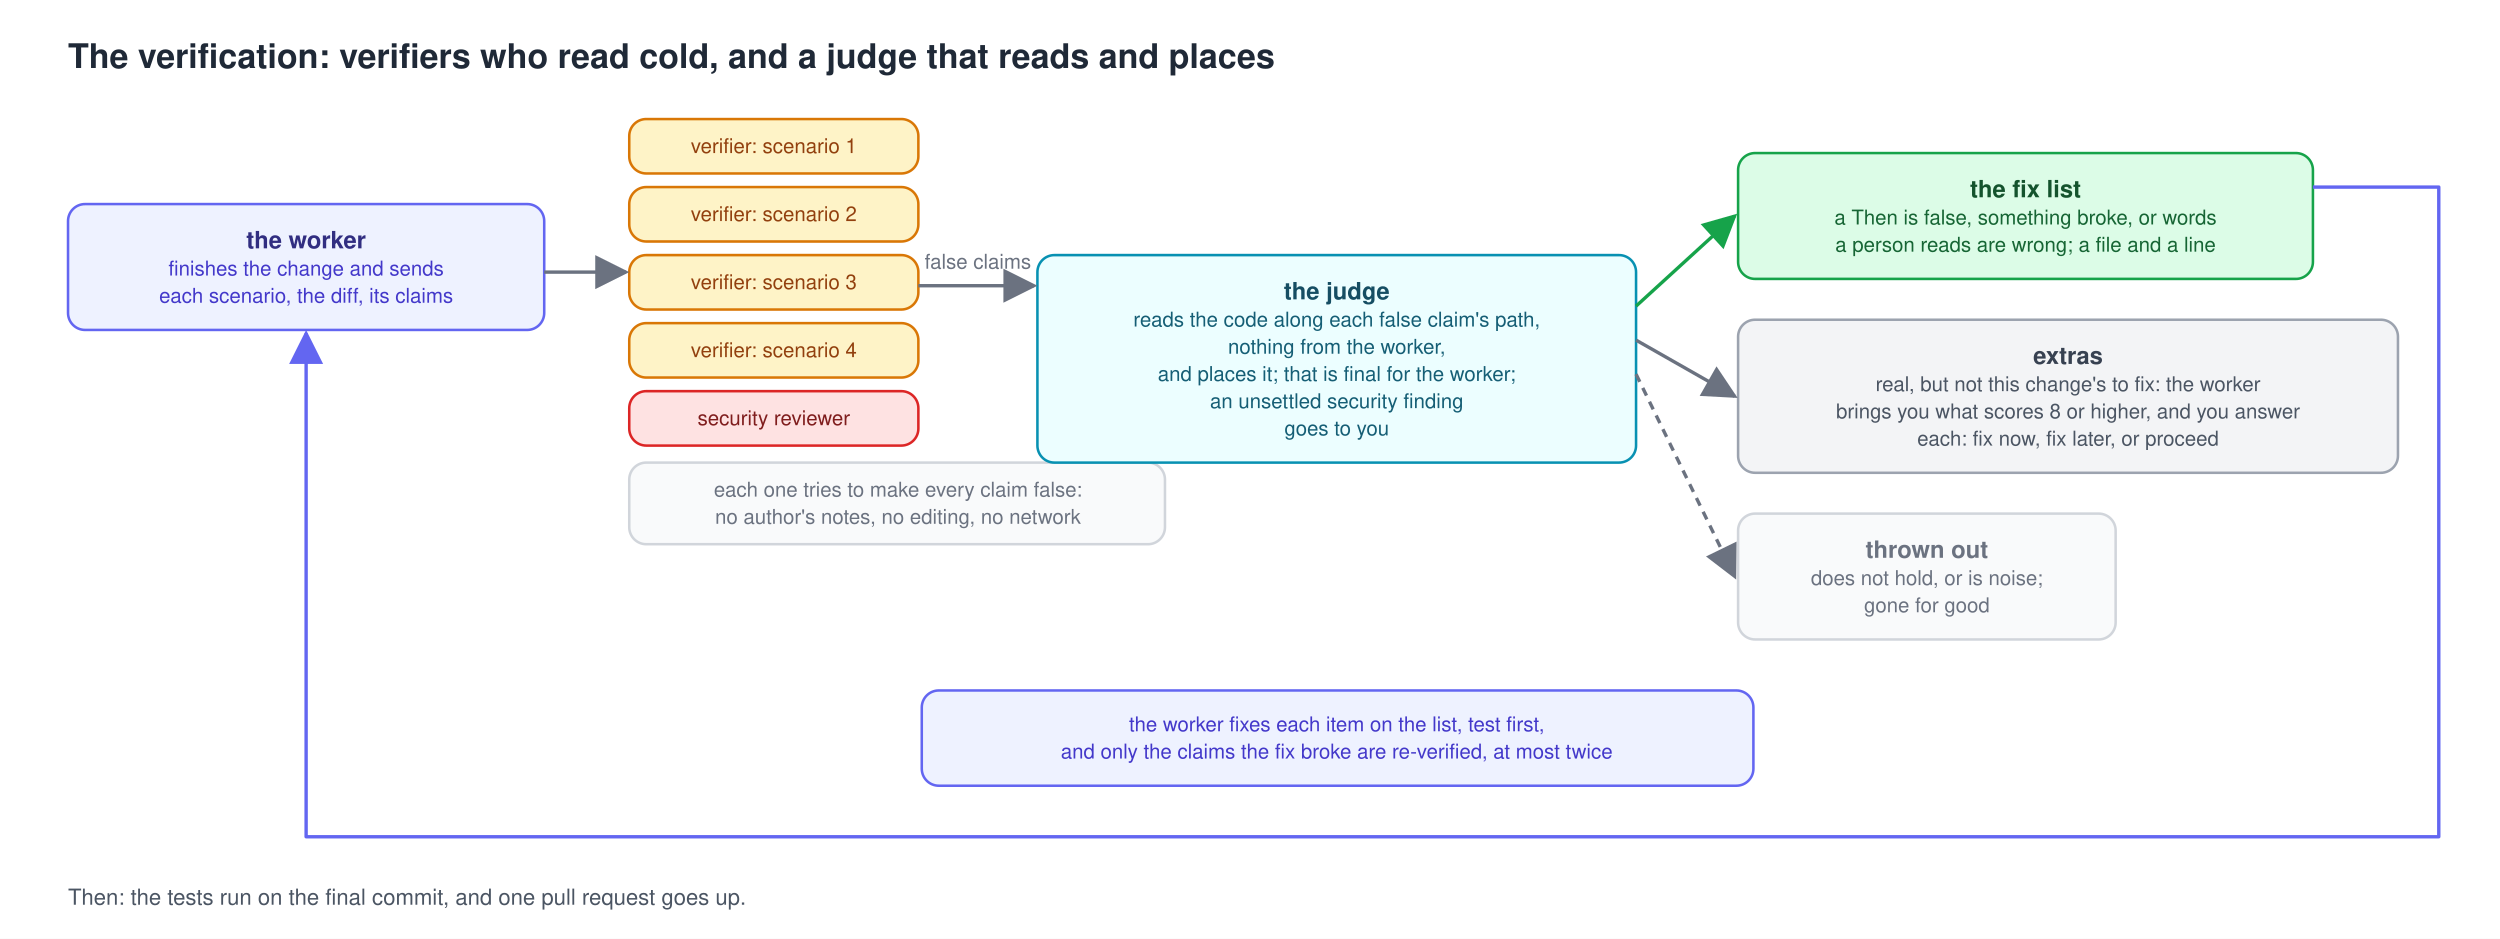
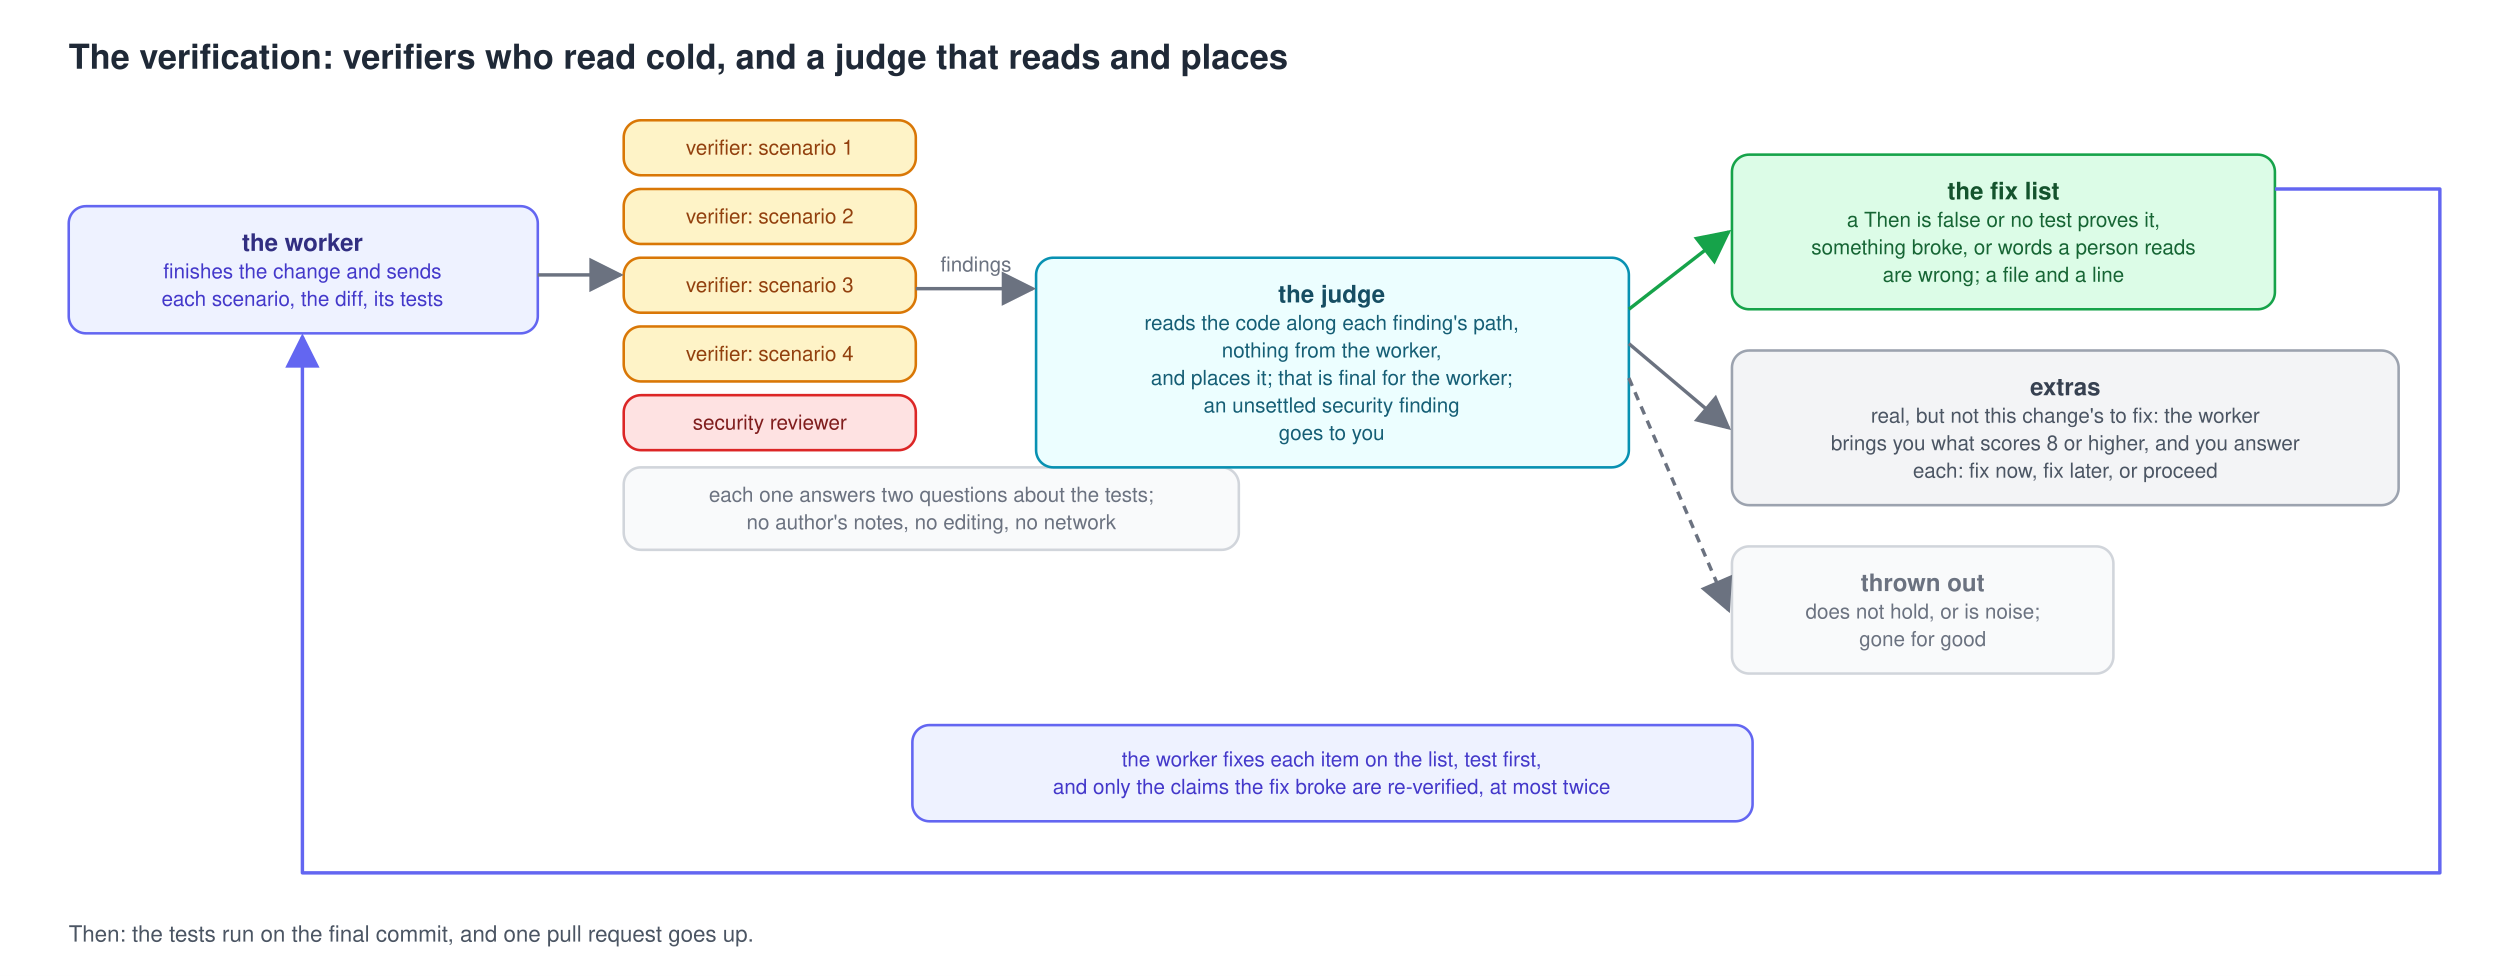
- <svg xmlns="http://www.w3.org/2000/svg" width="1470" height="552" viewBox="0 0 1470 552" font-family="-apple-system, Segoe UI, Helvetica, Arial, sans-serif" font-size="14">
-   <rect width="1470" height="552" fill="#ffffff" />
+ <svg xmlns="http://www.w3.org/2000/svg" width="1455" height="568" viewBox="0 0 1455 568" font-family="-apple-system, Segoe UI, Helvetica, Arial, sans-serif" font-size="14">
+   <rect width="1455" height="568" fill="#ffffff" />
  <defs>
    <marker id="m16a34a" markerWidth="10" markerHeight="10" refX="9" refY="5" orient="auto">
      <path d="M0,0 L10,5 L0,10 z" fill="#16a34a" />
    </marker>
    <marker id="m6366f1" markerWidth="10" markerHeight="10" refX="9" refY="5" orient="auto">
      <path d="M0,0 L10,5 L0,10 z" fill="#6366f1" />
    </marker>
    <marker id="m6b7280" markerWidth="10" markerHeight="10" refX="9" refY="5" orient="auto">
      <path d="M0,0 L10,5 L0,10 z" fill="#6b7280" />
    </marker>
    <marker id="md97706" markerWidth="10" markerHeight="10" refX="9" refY="5" orient="auto">
      <path d="M0,0 L10,5 L0,10 z" fill="#d97706" />
    </marker>
    <marker id="mdb2777" markerWidth="10" markerHeight="10" refX="9" refY="5" orient="auto">
      <path d="M0,0 L10,5 L0,10 z" fill="#db2777" />
    </marker>
    <marker id="mdc2626" markerWidth="10" markerHeight="10" refX="9" refY="5" orient="auto">
      <path d="M0,0 L10,5 L0,10 z" fill="#dc2626" />
    </marker>
  </defs>
  <text x="40" y="40" text-anchor="start" font-size="20" font-weight="600" fill="#1f2937">The verification: verifiers who read cold, and a judge that reads and places</text>
-   <rect x="40" y="120" width="280" height="74" rx="10" fill="#eef2ff" stroke="#6366f1" stroke-width="1.5" />
-   <text x="180" y="146" text-anchor="middle" font-size="14" font-weight="600" fill="#312e81">the worker</text>
-   <text x="180" y="162" text-anchor="middle" font-size="12" fill="#4338ca">finishes the change and sends</text>
-   <text x="180" y="178" text-anchor="middle" font-size="12" fill="#4338ca">each scenario, the diff, its claims</text>
-   <rect x="370" y="70" width="170" height="32" rx="10" fill="#fef3c7" stroke="#d97706" stroke-width="1.5" />
-   <text x="455" y="90" text-anchor="middle" font-size="12" fill="#92400e">verifier: scenario 1</text>
-   <rect x="370" y="110" width="170" height="32" rx="10" fill="#fef3c7" stroke="#d97706" stroke-width="1.5" />
-   <text x="455" y="130" text-anchor="middle" font-size="12" fill="#92400e">verifier: scenario 2</text>
-   <rect x="370" y="150" width="170" height="32" rx="10" fill="#fef3c7" stroke="#d97706" stroke-width="1.5" />
-   <text x="455" y="170" text-anchor="middle" font-size="12" fill="#92400e">verifier: scenario 3</text>
-   <rect x="370" y="190" width="170" height="32" rx="10" fill="#fef3c7" stroke="#d97706" stroke-width="1.5" />
-   <text x="455" y="210" text-anchor="middle" font-size="12" fill="#92400e">verifier: scenario 4</text>
-   <rect x="370" y="230" width="170" height="32" rx="10" fill="#fee2e2" stroke="#dc2626" stroke-width="1.5" />
-   <text x="455" y="250" text-anchor="middle" font-size="12" fill="#7f1d1d">security reviewer</text>
-   <rect x="370" y="272" width="315" height="48" rx="10" fill="#f9fafb" stroke="#d1d5db" stroke-width="1.5" />
-   <text x="528" y="292" text-anchor="middle" font-size="12" fill="#6b7280">each one tries to make every claim false:</text>
-   <text x="528" y="308" text-anchor="middle" font-size="12" fill="#6b7280">no author's notes, no editing, no network</text>
-   <line x1="320" y1="160" x2="368" y2="160" stroke="#6b7280" stroke-width="2" marker-end="url(#m6b7280)" />
-   <rect x="610" y="150" width="352" height="122" rx="10" fill="#ecfeff" stroke="#0891b2" stroke-width="1.5" />
-   <text x="786" y="176" text-anchor="middle" font-size="14" font-weight="600" fill="#164e63">the judge</text>
-   <text x="786" y="192" text-anchor="middle" font-size="12" fill="#155e75">reads the code along each false claim's path,</text>
-   <text x="786" y="208" text-anchor="middle" font-size="12" fill="#155e75">nothing from the worker,</text>
-   <text x="786" y="224" text-anchor="middle" font-size="12" fill="#155e75">and places it; that is final for the worker;</text>
-   <text x="786" y="240" text-anchor="middle" font-size="12" fill="#155e75">an unsettled security finding</text>
-   <text x="786" y="256" text-anchor="middle" font-size="12" fill="#155e75">goes to you</text>
-   <line x1="540" y1="168" x2="608" y2="168" stroke="#6b7280" stroke-width="2" marker-end="url(#m6b7280)" />
-   <text x="575" y="158" text-anchor="middle" font-size="12" fill="#6b7280">false claims</text>
-   <rect x="1022" y="90" width="338" height="74" rx="10" fill="#dcfce7" stroke="#16a34a" stroke-width="1.5" />
-   <text x="1191" y="116" text-anchor="middle" font-size="14" font-weight="600" fill="#14532d">the fix list</text>
-   <text x="1191" y="132" text-anchor="middle" font-size="12" fill="#166534">a Then is false, something broke, or words</text>
-   <text x="1191" y="148" text-anchor="middle" font-size="12" fill="#166534">a person reads are wrong; a file and a line</text>
-   <rect x="1022" y="188" width="388" height="90" rx="10" fill="#f3f4f6" stroke="#9ca3af" stroke-width="1.5" />
-   <text x="1216" y="214" text-anchor="middle" font-size="14" font-weight="600" fill="#374151">extras</text>
-   <text x="1216" y="230" text-anchor="middle" font-size="12" fill="#4b5563">real, but not this change's to fix: the worker</text>
-   <text x="1216" y="246" text-anchor="middle" font-size="12" fill="#4b5563">brings you what scores 8 or higher, and you answer</text>
-   <text x="1216" y="262" text-anchor="middle" font-size="12" fill="#4b5563">each: fix now, fix later, or proceed</text>
-   <rect x="1022" y="302" width="222" height="74" rx="10" fill="#f9fafb" stroke="#d1d5db" stroke-width="1.5" />
-   <text x="1133" y="328" text-anchor="middle" font-size="14" font-weight="600" fill="#6b7280">thrown out</text>
-   <text x="1133" y="344" text-anchor="middle" font-size="12" fill="#6b7280">does not hold, or is noise;</text>
-   <text x="1133" y="360" text-anchor="middle" font-size="12" fill="#6b7280">gone for good</text>
-   <line x1="962" y1="180" x2="1020" y2="127" stroke="#16a34a" stroke-width="2" marker-end="url(#m16a34a)" />
-   <line x1="962" y1="200" x2="1020" y2="233" stroke="#6b7280" stroke-width="2" marker-end="url(#m6b7280)" />
-   <line x1="962" y1="220" x2="1020" y2="339" stroke="#6b7280" stroke-width="2" stroke-dasharray="5 4" marker-end="url(#m6b7280)" />
-   <rect x="542" y="406" width="489" height="56" rx="10" fill="#eef2ff" stroke="#6366f1" stroke-width="1.5" />
-   <text x="786" y="430" text-anchor="middle" font-size="12" fill="#4338ca">the worker fixes each item on the list, test first,</text>
-   <text x="786" y="446" text-anchor="middle" font-size="12" fill="#4338ca">and only the claims the fix broke are re-verified, at most twice</text>
-   <path d="M 1360 110 L 1434 110 L 1434 492 L 180 492 L 180 196" fill="none" stroke="#6366f1" stroke-width="2" stroke-linejoin="round" marker-end="url(#m6366f1)" />
-   <text x="40" y="532" text-anchor="start" font-size="13" fill="#4b5563">Then: the tests run on the final commit, and one pull request goes up.</text>
+   <rect x="40" y="120" width="273" height="74" rx="10" fill="#eef2ff" stroke="#6366f1" stroke-width="1.5" />
+   <text x="176" y="146" text-anchor="middle" font-size="14" font-weight="600" fill="#312e81">the worker</text>
+   <text x="176" y="162" text-anchor="middle" font-size="12" fill="#4338ca">finishes the change and sends</text>
+   <text x="176" y="178" text-anchor="middle" font-size="12" fill="#4338ca">each scenario, the diff, its tests</text>
+   <rect x="363" y="70" width="170" height="32" rx="10" fill="#fef3c7" stroke="#d97706" stroke-width="1.5" />
+   <text x="448" y="90" text-anchor="middle" font-size="12" fill="#92400e">verifier: scenario 1</text>
+   <rect x="363" y="110" width="170" height="32" rx="10" fill="#fef3c7" stroke="#d97706" stroke-width="1.5" />
+   <text x="448" y="130" text-anchor="middle" font-size="12" fill="#92400e">verifier: scenario 2</text>
+   <rect x="363" y="150" width="170" height="32" rx="10" fill="#fef3c7" stroke="#d97706" stroke-width="1.5" />
+   <text x="448" y="170" text-anchor="middle" font-size="12" fill="#92400e">verifier: scenario 3</text>
+   <rect x="363" y="190" width="170" height="32" rx="10" fill="#fef3c7" stroke="#d97706" stroke-width="1.5" />
+   <text x="448" y="210" text-anchor="middle" font-size="12" fill="#92400e">verifier: scenario 4</text>
+   <rect x="363" y="230" width="170" height="32" rx="10" fill="#fee2e2" stroke="#dc2626" stroke-width="1.5" />
+   <text x="448" y="250" text-anchor="middle" font-size="12" fill="#7f1d1d">security reviewer</text>
+   <rect x="363" y="272" width="358" height="48" rx="10" fill="#f9fafb" stroke="#d1d5db" stroke-width="1.5" />
+   <text x="542" y="292" text-anchor="middle" font-size="12" fill="#6b7280">each one answers two questions about the tests;</text>
+   <text x="542" y="308" text-anchor="middle" font-size="12" fill="#6b7280">no author's notes, no editing, no network</text>
+   <line x1="313" y1="160" x2="361" y2="160" stroke="#6b7280" stroke-width="2" marker-end="url(#m6b7280)" />
+   <rect x="603" y="150" width="345" height="122" rx="10" fill="#ecfeff" stroke="#0891b2" stroke-width="1.5" />
+   <text x="775" y="176" text-anchor="middle" font-size="14" font-weight="600" fill="#164e63">the judge</text>
+   <text x="775" y="192" text-anchor="middle" font-size="12" fill="#155e75">reads the code along each finding's path,</text>
+   <text x="775" y="208" text-anchor="middle" font-size="12" fill="#155e75">nothing from the worker,</text>
+   <text x="775" y="224" text-anchor="middle" font-size="12" fill="#155e75">and places it; that is final for the worker;</text>
+   <text x="775" y="240" text-anchor="middle" font-size="12" fill="#155e75">an unsettled security finding</text>
+   <text x="775" y="256" text-anchor="middle" font-size="12" fill="#155e75">goes to you</text>
+   <line x1="533" y1="168" x2="601" y2="168" stroke="#6b7280" stroke-width="2" marker-end="url(#m6b7280)" />
+   <text x="568" y="158" text-anchor="middle" font-size="12" fill="#6b7280">findings</text>
+   <rect x="1008" y="90" width="316" height="90" rx="10" fill="#dcfce7" stroke="#16a34a" stroke-width="1.5" />
+   <text x="1166" y="116" text-anchor="middle" font-size="14" font-weight="600" fill="#14532d">the fix list</text>
+   <text x="1166" y="132" text-anchor="middle" font-size="12" fill="#166534">a Then is false or no test proves it,</text>
+   <text x="1166" y="148" text-anchor="middle" font-size="12" fill="#166534">something broke, or words a person reads</text>
+   <text x="1166" y="164" text-anchor="middle" font-size="12" fill="#166534">are wrong; a file and a line</text>
+   <rect x="1008" y="204" width="388" height="90" rx="10" fill="#f3f4f6" stroke="#9ca3af" stroke-width="1.5" />
+   <text x="1202" y="230" text-anchor="middle" font-size="14" font-weight="600" fill="#374151">extras</text>
+   <text x="1202" y="246" text-anchor="middle" font-size="12" fill="#4b5563">real, but not this change's to fix: the worker</text>
+   <text x="1202" y="262" text-anchor="middle" font-size="12" fill="#4b5563">brings you what scores 8 or higher, and you answer</text>
+   <text x="1202" y="278" text-anchor="middle" font-size="12" fill="#4b5563">each: fix now, fix later, or proceed</text>
+   <rect x="1008" y="318" width="222" height="74" rx="10" fill="#f9fafb" stroke="#d1d5db" stroke-width="1.5" />
+   <text x="1119" y="344" text-anchor="middle" font-size="14" font-weight="600" fill="#6b7280">thrown out</text>
+   <text x="1119" y="360" text-anchor="middle" font-size="12" fill="#6b7280">does not hold, or is noise;</text>
+   <text x="1119" y="376" text-anchor="middle" font-size="12" fill="#6b7280">gone for good</text>
+   <line x1="948" y1="180" x2="1006" y2="135" stroke="#16a34a" stroke-width="2" marker-end="url(#m16a34a)" />
+   <line x1="948" y1="200" x2="1006" y2="249" stroke="#6b7280" stroke-width="2" marker-end="url(#m6b7280)" />
+   <line x1="948" y1="220" x2="1006" y2="355" stroke="#6b7280" stroke-width="2" stroke-dasharray="5 4" marker-end="url(#m6b7280)" />
+   <rect x="531" y="422" width="489" height="56" rx="10" fill="#eef2ff" stroke="#6366f1" stroke-width="1.5" />
+   <text x="775" y="446" text-anchor="middle" font-size="12" fill="#4338ca">the worker fixes each item on the list, test first,</text>
+   <text x="775" y="462" text-anchor="middle" font-size="12" fill="#4338ca">and only the claims the fix broke are re-verified, at most twice</text>
+   <path d="M 1324 110 L 1420 110 L 1420 508 L 176 508 L 176 196" fill="none" stroke="#6366f1" stroke-width="2" stroke-linejoin="round" marker-end="url(#m6366f1)" />
+   <text x="40" y="548" text-anchor="start" font-size="13" fill="#4b5563">Then: the tests run on the final commit, and one pull request goes up.</text>
</svg>
